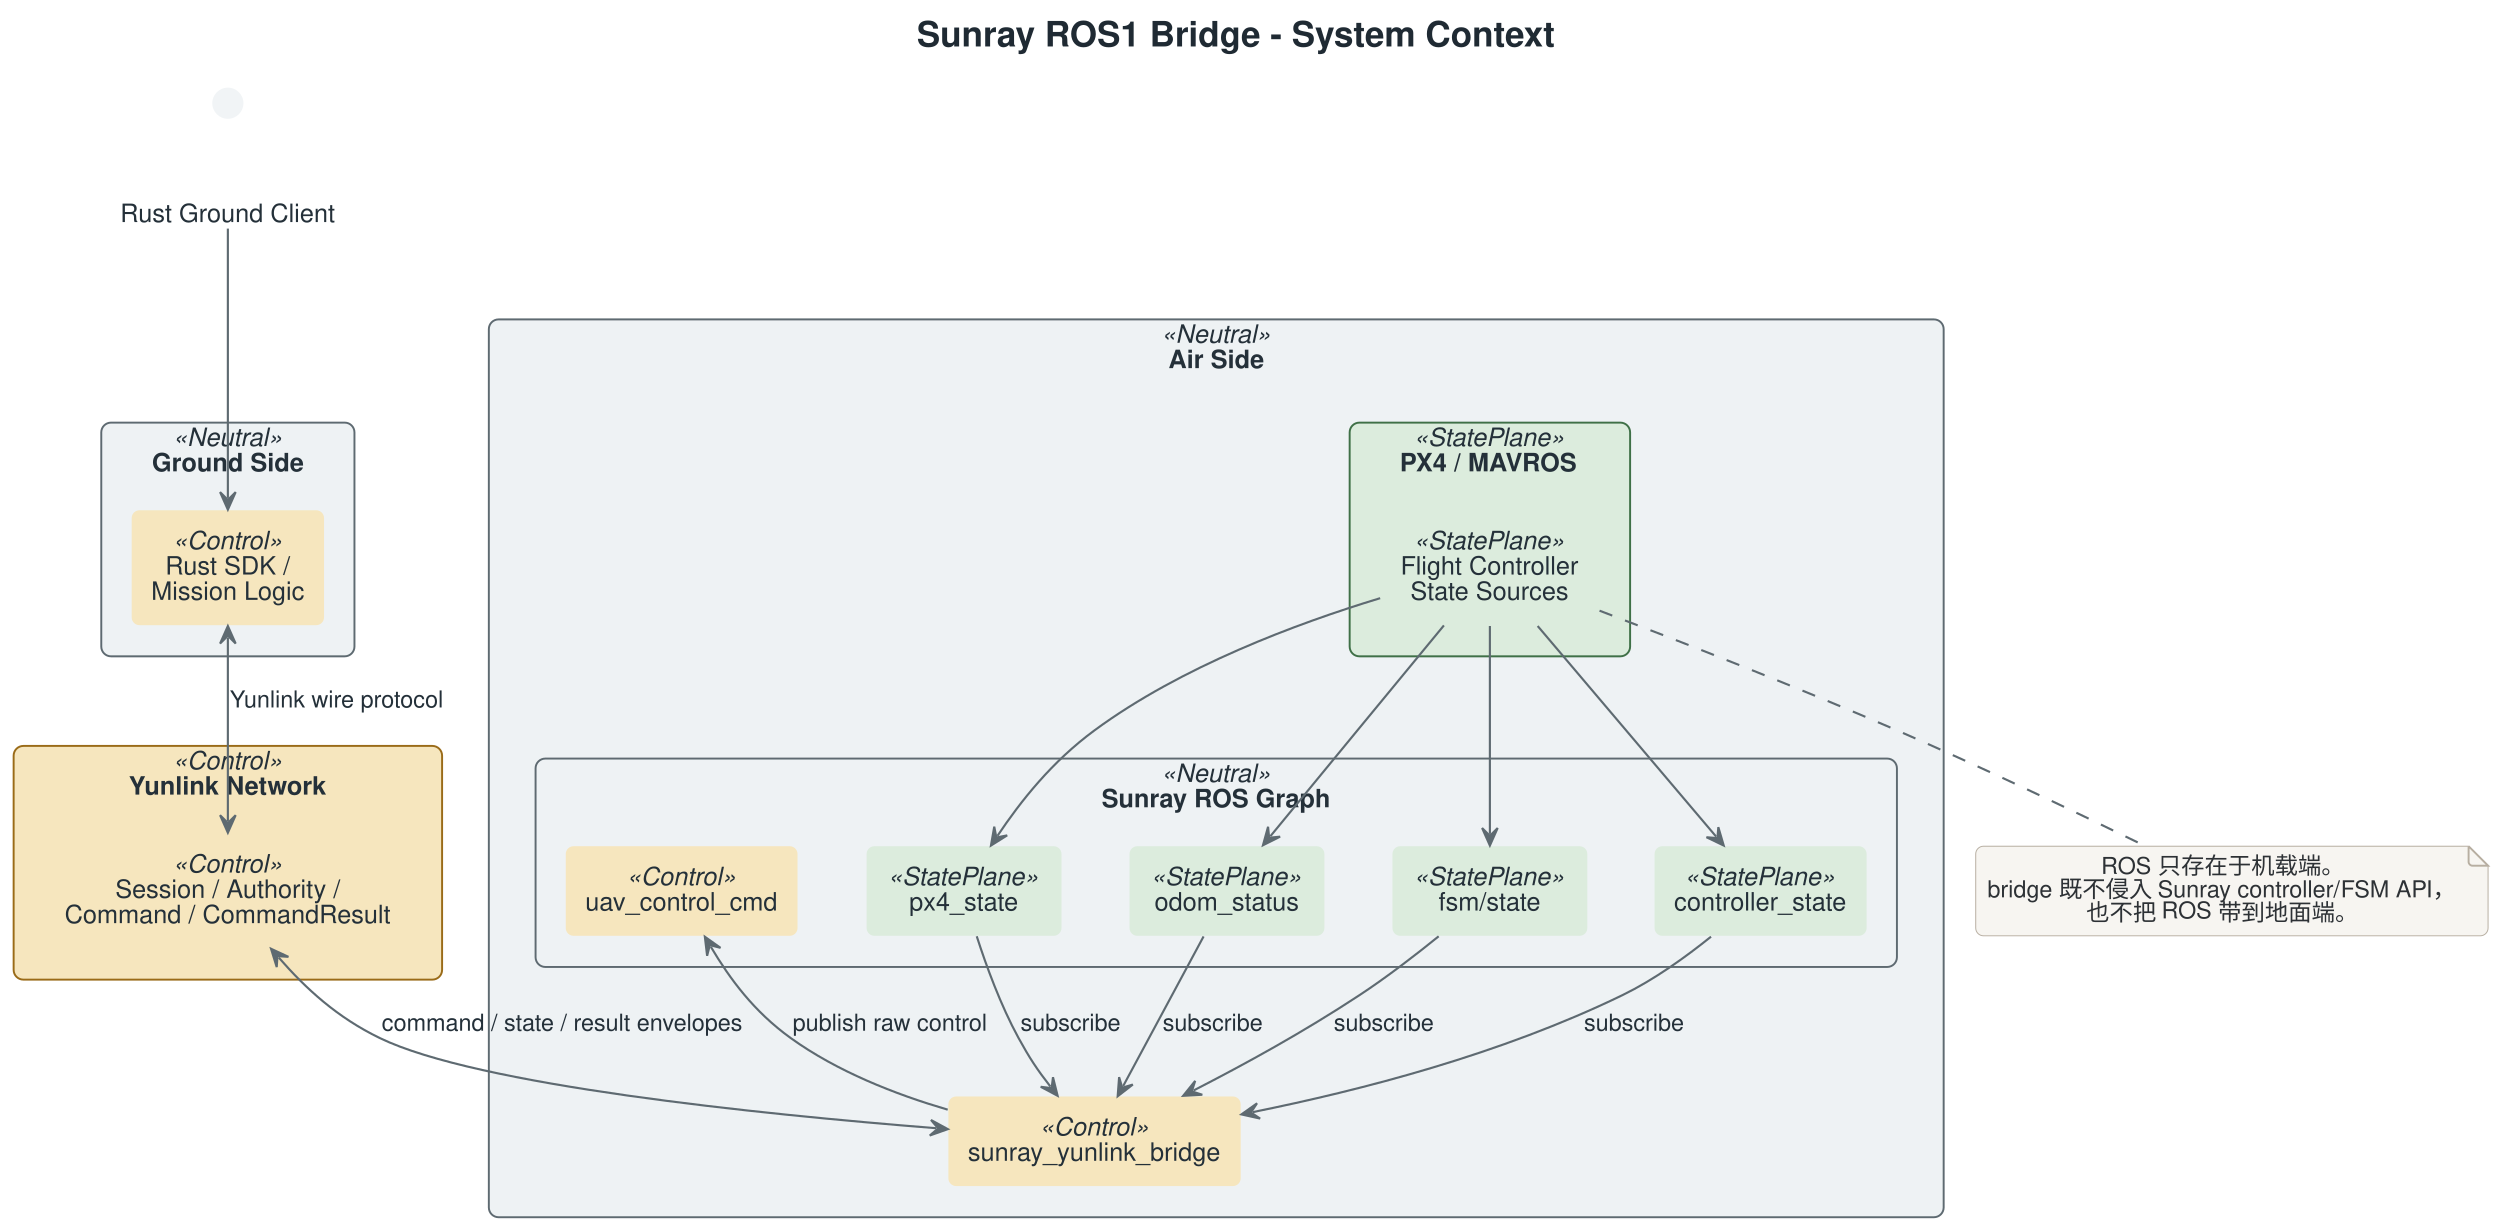
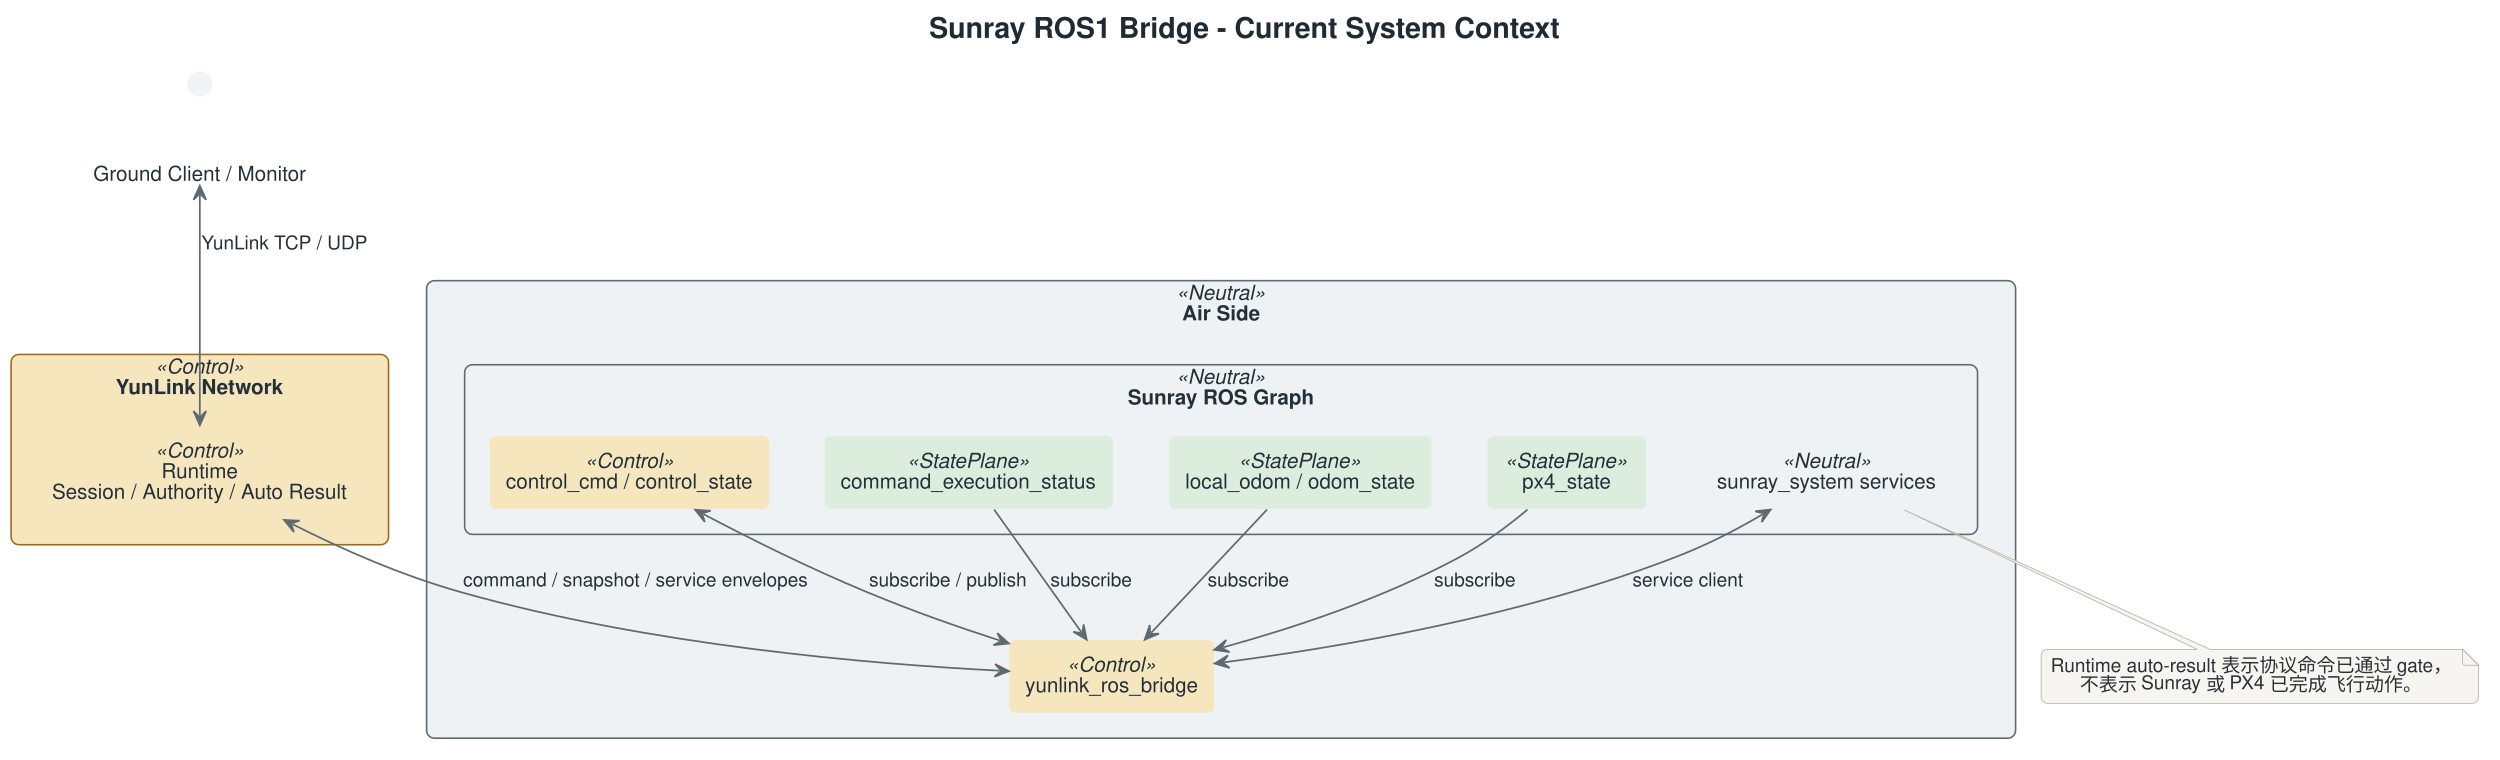
- <svg xmlns="http://www.w3.org/2000/svg" contentStyleType="text/css" data-diagram-type="DESCRIPTION" height="920.208px" preserveAspectRatio="none" style="width:1872px;height:920px;background:#FFFFFF;" version="1.1" viewBox="0 0 1872 920" width="1872.5px" zoomAndPan="magnify">
+ <svg xmlns="http://www.w3.org/2000/svg" contentStyleType="text/css" data-diagram-type="DESCRIPTION" height="698.542px" preserveAspectRatio="none" style="width:2299px;height:698px;background:#FFFFFF;" version="1.1" viewBox="0 0 2299 698" width="2299.792px" zoomAndPan="magnify">
  <defs />
  <g>
    <g class="title" data-source-line="2">
-       <text fill="#1F2A33" font-family="'Helvetica'" font-size="26.25" font-weight="bold" lengthAdjust="spacing" textLength="479.908" x="686.477" y="34.796">Sunray ROS1 Bridge - System Context</text>
+       <text fill="#1F2A33" font-family="'Helvetica'" font-size="26.25" font-weight="700" lengthAdjust="spacing" textLength="581.999" x="854.424" y="34.796">Sunray ROS1 Bridge - Current System Context</text>
    </g>
-     <g class="cluster" data-qualified-name="Ground Side" data-source-line="6" id="ent0003">
-       <rect fill="#EEF2F4" height="175" rx="7.292" ry="7.292" style="stroke:#5E6A71;stroke-width:1.458;" width="189.583" x="75.833" y="316.458" />
-       <text fill="#243039" font-family="'Helvetica'" font-size="18.958" font-style="italic" lengthAdjust="spacing" textLength="82.202" x="129.524" y="333.973">«Neutral»</text>
-       <text fill="#243039" font-family="'Helvetica'" font-size="18.958" font-weight="bold" lengthAdjust="spacing" textLength="113.75" x="113.75" y="352.932">Ground Side</text>
+     <g class="cluster" data-qualified-name="YunLink Network" data-source-line="6" id="ent0003">
+       <rect fill="#F6E6BE" height="175" rx="7.292" ry="7.292" style="stroke:#9A6B18;stroke-width:1.458;" width="347.083" x="10.208" y="325.938" />
+       <text fill="#243039" font-family="'Helvetica'" font-size="18.958" font-style="italic" lengthAdjust="spacing" textLength="82.202" x="142.649" y="343.452">«Control»</text>
+       <text fill="#243039" font-family="'Helvetica'" font-size="18.958" font-weight="700" lengthAdjust="spacing" textLength="154.842" x="106.329" y="362.411">YunLink Network</text>
    </g>
-     <g class="cluster" data-qualified-name="Yunlink Network" data-source-line="10" id="ent0005">
-       <rect fill="#F6E6BE" height="175" rx="7.292" ry="7.292" style="stroke:#9A6B18;stroke-width:1.458;" width="320.833" x="10.208" y="558.542" />
-       <text fill="#243039" font-family="'Helvetica'" font-size="18.958" font-style="italic" lengthAdjust="spacing" textLength="82.202" x="129.524" y="576.057">«Control»</text>
-       <text fill="#243039" font-family="'Helvetica'" font-size="18.958" font-weight="bold" lengthAdjust="spacing" textLength="148.529" x="96.361" y="595.015">Yunlink Network</text>
+     <g class="cluster" data-qualified-name="Air Side" data-source-line="10" id="ent0005">
+       <rect fill="#EEF2F4" height="420.729" rx="7.292" ry="7.292" style="stroke:#5E6A71;stroke-width:1.458;" width="1461.25" x="392.292" y="258.125" />
+       <text fill="#243039" font-family="'Helvetica'" font-size="18.958" font-style="italic" lengthAdjust="spacing" textLength="82.202" x="1081.816" y="275.64">«Neutral»</text>
+       <text fill="#243039" font-family="'Helvetica'" font-size="18.958" font-weight="700" lengthAdjust="spacing" textLength="71.64" x="1087.097" y="294.598">Air Side</text>
    </g>
-     <g class="cluster" data-qualified-name="Air Side" data-source-line="14" id="ent0007">
-       <rect fill="#EEF2F4" height="672.292" rx="7.292" ry="7.292" style="stroke:#5E6A71;stroke-width:1.458;" width="1089.375" x="366.042" y="239.167" />
-       <text fill="#243039" font-family="'Helvetica'" font-size="18.958" font-style="italic" lengthAdjust="spacing" textLength="82.202" x="869.628" y="256.682">«Neutral»</text>
-       <text fill="#243039" font-family="'Helvetica'" font-size="18.958" font-weight="bold" lengthAdjust="spacing" textLength="71.64" x="874.909" y="275.64">Air Side</text>
+     <g class="cluster" data-qualified-name="Air Side.Sunray ROS Graph" data-source-line="13" id="ent0007">
+       <rect fill="#EEF2F4" height="156.042" rx="7.292" ry="7.292" style="stroke:#5E6A71;stroke-width:1.458;" width="1391.25" x="427.292" y="335.417" />
+       <text fill="#243039" font-family="'Helvetica'" font-size="18.958" font-style="italic" lengthAdjust="spacing" textLength="82.202" x="1081.816" y="352.932">«Neutral»</text>
+       <text fill="#243039" font-family="'Helvetica'" font-size="18.958" font-weight="700" lengthAdjust="spacing" textLength="171.717" x="1037.058" y="371.89">Sunray ROS Graph</text>
    </g>
-     <g class="cluster" data-qualified-name="Air Side.Sunray ROS Graph" data-source-line="17" id="ent0009">
-       <rect fill="#EEF2F4" height="156.042" rx="7.292" ry="7.292" style="stroke:#5E6A71;stroke-width:1.458;" width="1019.375" x="401.042" y="568.021" />
-       <text fill="#243039" font-family="'Helvetica'" font-size="18.958" font-style="italic" lengthAdjust="spacing" textLength="82.202" x="869.628" y="585.536">«Neutral»</text>
-       <text fill="#243039" font-family="'Helvetica'" font-size="18.958" font-weight="bold" lengthAdjust="spacing" textLength="171.717" x="824.87" y="604.494">Sunray ROS Graph</text>
+     <g class="entity" data-qualified-name="YunLink Network.Network" data-source-line="7" id="ent0004">
+       <rect fill="#F6E6BE" height="86.042" rx="5.833" ry="5.833" width="301.036" x="33.235" y="391.562" />
+       <text fill="#243039" font-family="'Helvetica'" font-size="18.958" font-style="italic" lengthAdjust="spacing" textLength="82.202" x="142.652" y="420.744">«Control»</text>
+       <text fill="#243039" font-family="'Helvetica'" font-size="18.958" lengthAdjust="spacing" textLength="70.594" x="148.456" y="439.702">Runtime</text>
+       <text fill="#243039" font-family="'Helvetica'" font-size="18.958" lengthAdjust="spacing" textLength="271.869" x="47.819" y="458.661">Session / Authority / Auto Result</text>
    </g>
-     <g class="cluster" data-qualified-name="Air Side.PX4 . MAVROS" data-source-line="25" id="ent0015">
-       <rect fill="#DCECDD" height="175" rx="7.292" ry="7.292" style="stroke:#3F7047;stroke-width:1.458;" width="210" x="1010.625" y="316.458" />
-       <text fill="#243039" font-family="'Helvetica'" font-size="18.958" font-style="italic" lengthAdjust="spacing" textLength="113.843" x="1058.704" y="333.973">«StatePlane»</text>
-       <text fill="#243039" font-family="'Helvetica'" font-size="18.958" font-weight="bold" lengthAdjust="spacing" textLength="134.847" x="1048.202" y="352.932">PX4 / MAVROS</text>
+     <g class="entity" data-qualified-name="Air Side.Bridge" data-source-line="11" id="ent0006">
+       <rect fill="#F6E6BE" height="67.083" rx="5.833" ry="5.833" width="188.304" x="928.142" y="588.438" />
+       <text fill="#243039" font-family="'Helvetica'" font-size="18.958" font-style="italic" lengthAdjust="spacing" textLength="82.202" x="981.192" y="617.619">«Control»</text>
+       <text fill="#243039" font-family="'Helvetica'" font-size="18.958" lengthAdjust="spacing" textLength="159.137" x="942.725" y="636.577">yunlink_ros_bridge</text>
    </g>
-     <g class="entity" data-qualified-name="Ground Side.RustSdk" data-source-line="7" id="ent0004">
-       <rect fill="#F6E6BE" height="86.042" rx="5.833" ry="5.833" width="144.018" x="98.612" y="382.083" />
-       <text fill="#243039" font-family="'Helvetica'" font-size="18.958" font-style="italic" lengthAdjust="spacing" textLength="82.202" x="129.521" y="411.265">«Control»</text>
-       <text fill="#243039" font-family="'Helvetica'" font-size="18.958" lengthAdjust="spacing" textLength="93.764" x="123.74" y="430.223">Rust SDK /</text>
-       <text fill="#243039" font-family="'Helvetica'" font-size="18.958" lengthAdjust="spacing" textLength="114.852" x="113.196" y="449.182">Mission Logic</text>
+     <g class="entity" data-qualified-name="Air Side.Sunray ROS Graph.Odom" data-source-line="14" id="ent0008">
+       <rect fill="#DCECDD" height="67.083" rx="5.833" ry="5.833" width="240.995" x="1075.331" y="401.042" />
+       <text fill="#243039" font-family="'Helvetica'" font-size="18.958" font-style="italic" lengthAdjust="spacing" textLength="113.843" x="1138.907" y="430.223">«StatePlane»</text>
+       <text fill="#243039" font-family="'Helvetica'" font-size="18.958" lengthAdjust="spacing" textLength="211.828" x="1089.915" y="449.182">local_odom / odom_state</text>
    </g>
-     <g class="entity" data-qualified-name="Yunlink Network.Network" data-source-line="11" id="ent0006">
-       <rect fill="#F6E6BE" height="86.042" rx="5.833" ry="5.833" width="273.607" x="33.819" y="624.167" />
-       <text fill="#243039" font-family="'Helvetica'" font-size="18.958" font-style="italic" lengthAdjust="spacing" textLength="82.202" x="129.521" y="653.348">«Control»</text>
-       <text fill="#243039" font-family="'Helvetica'" font-size="18.958" lengthAdjust="spacing" textLength="168.598" x="86.323" y="672.307">Session / Authority /</text>
-       <text fill="#243039" font-family="'Helvetica'" font-size="18.958" lengthAdjust="spacing" textLength="244.44" x="48.402" y="691.265">Command / CommandResult</text>
+     <g class="entity" data-qualified-name="Air Side.Sunray ROS Graph.Px4State" data-source-line="15" id="ent0009">
+       <rect fill="#DCECDD" height="67.083" rx="5.833" ry="5.833" width="145.926" x="1367.873" y="401.042" />
+       <text fill="#243039" font-family="'Helvetica'" font-size="18.958" font-style="italic" lengthAdjust="spacing" textLength="113.843" x="1383.915" y="430.223">«StatePlane»</text>
+       <text fill="#243039" font-family="'Helvetica'" font-size="18.958" lengthAdjust="spacing" textLength="82.211" x="1399.73" y="449.182">px4_state</text>
    </g>
-     <g class="entity" data-qualified-name="Air Side.Bridge" data-source-line="15" id="ent0008">
-       <rect fill="#F6E6BE" height="67.083" rx="5.833" ry="5.833" width="218.87" x="710.15" y="821.042" />
-       <text fill="#243039" font-family="'Helvetica'" font-size="18.958" font-style="italic" lengthAdjust="spacing" textLength="82.202" x="778.484" y="850.223">«Control»</text>
-       <text fill="#243039" font-family="'Helvetica'" font-size="18.958" lengthAdjust="spacing" textLength="189.704" x="724.733" y="869.182">sunray_yunlink_bridge</text>
+     <g class="entity" data-qualified-name="Air Side.Sunray ROS Graph.Control" data-source-line="16" id="ent0010">
+       <rect fill="#F6E6BE" height="67.083" rx="5.833" ry="5.833" width="256.778" x="450.567" y="401.042" />
+       <text fill="#243039" font-family="'Helvetica'" font-size="18.958" font-style="italic" lengthAdjust="spacing" textLength="82.202" x="537.855" y="430.223">«Control»</text>
+       <text fill="#243039" font-family="'Helvetica'" font-size="18.958" lengthAdjust="spacing" textLength="227.611" x="465.15" y="449.182">control_cmd / control_state</text>
    </g>
-     <g class="entity" data-qualified-name="Air Side.Sunray ROS Graph.Px4Topic" data-source-line="18" id="ent0010">
-       <rect fill="#DCECDD" height="67.083" rx="5.833" ry="5.833" width="145.926" x="648.915" y="633.646" />
-       <text fill="#243039" font-family="'Helvetica'" font-size="18.958" font-style="italic" lengthAdjust="spacing" textLength="113.843" x="664.956" y="662.827">«StatePlane»</text>
-       <text fill="#243039" font-family="'Helvetica'" font-size="18.958" lengthAdjust="spacing" textLength="82.211" x="680.772" y="681.786">px4_state</text>
+     <g class="entity" data-qualified-name="Air Side.Sunray ROS Graph.Execution" data-source-line="17" id="ent0011">
+       <rect fill="#DCECDD" height="67.083" rx="5.833" ry="5.833" width="265.229" x="758.421" y="401.042" />
+       <text fill="#243039" font-family="'Helvetica'" font-size="18.958" font-style="italic" lengthAdjust="spacing" textLength="113.843" x="834.114" y="430.223">«StatePlane»</text>
+       <text fill="#243039" font-family="'Helvetica'" font-size="18.958" lengthAdjust="spacing" textLength="236.063" x="773.004" y="449.182">command_execution_status</text>
    </g>
-     <g class="entity" data-qualified-name="Air Side.Sunray ROS Graph.OdomTopic" data-source-line="19" id="ent0011">
-       <rect fill="#DCECDD" height="67.083" rx="5.833" ry="5.833" width="145.926" x="845.79" y="633.646" />
-       <text fill="#243039" font-family="'Helvetica'" font-size="18.958" font-style="italic" lengthAdjust="spacing" textLength="113.843" x="861.831" y="662.827">«StatePlane»</text>
-       <text fill="#243039" font-family="'Helvetica'" font-size="18.958" lengthAdjust="spacing" textLength="108.548" x="864.479" y="681.786">odom_status</text>
-     </g>
-     <g class="entity" data-qualified-name="Air Side.Sunray ROS Graph.FsmTopic" data-source-line="20" id="ent0012">
-       <rect fill="#DCECDD" height="67.083" rx="5.833" ry="5.833" width="145.926" x="1042.665" y="633.646" />
-       <text fill="#243039" font-family="'Helvetica'" font-size="18.958" font-style="italic" lengthAdjust="spacing" textLength="113.843" x="1058.706" y="662.827">«StatePlane»</text>
-       <text fill="#243039" font-family="'Helvetica'" font-size="18.958" lengthAdjust="spacing" textLength="76.907" x="1077.174" y="681.786">fsm/state</text>
-     </g>
-     <g class="entity" data-qualified-name="Air Side.Sunray ROS Graph.CtrlTopic" data-source-line="21" id="ent0013">
-       <rect fill="#DCECDD" height="67.083" rx="5.833" ry="5.833" width="158.783" x="1238.942" y="633.646" />
-       <text fill="#243039" font-family="'Helvetica'" font-size="18.958" font-style="italic" lengthAdjust="spacing" textLength="113.843" x="1261.412" y="662.827">«StatePlane»</text>
-       <text fill="#243039" font-family="'Helvetica'" font-size="18.958" lengthAdjust="spacing" textLength="129.617" x="1253.525" y="681.786">controller_state</text>
-     </g>
-     <g class="entity" data-qualified-name="Air Side.Sunray ROS Graph.CmdTopic" data-source-line="22" id="ent0014">
-       <rect fill="#F6E6BE" height="67.083" rx="5.833" ry="5.833" width="173.539" x="423.646" y="633.646" />
-       <text fill="#243039" font-family="'Helvetica'" font-size="18.958" font-style="italic" lengthAdjust="spacing" textLength="82.202" x="469.314" y="662.827">«Control»</text>
-       <text fill="#243039" font-family="'Helvetica'" font-size="18.958" lengthAdjust="spacing" textLength="144.372" x="438.229" y="681.786">uav_control_cmd</text>
-     </g>
-     <g class="entity" data-qualified-name="Air Side.PX4 . MAVROS.Px4" data-source-line="26" id="ent0016">
-       <rect fill="#DCECDD" height="86.042" rx="5.833" ry="5.833" width="162.977" x="1034.133" y="382.083" />
-       <text fill="#243039" font-family="'Helvetica'" font-size="18.958" font-style="italic" lengthAdjust="spacing" textLength="113.843" x="1058.7" y="411.265">«StatePlane»</text>
-       <text fill="#243039" font-family="'Helvetica'" font-size="18.958" lengthAdjust="spacing" textLength="133.81" x="1048.717" y="430.223">Flight Controller</text>
-       <text fill="#243039" font-family="'Helvetica'" font-size="18.958" lengthAdjust="spacing" textLength="119.082" x="1056.081" y="449.182">State Sources</text>
+     <g class="entity" data-qualified-name="Air Side.Sunray ROS Graph.Services" data-source-line="18" id="ent0012">
+       <rect fill="#EEF2F4" height="67.083" rx="5.833" ry="5.833" width="231.451" x="1564.281" y="401.042" />
+       <text fill="#243039" font-family="'Helvetica'" font-size="18.958" font-style="italic" lengthAdjust="spacing" textLength="82.202" x="1638.906" y="430.223">«Neutral»</text>
+       <text fill="#243039" font-family="'Helvetica'" font-size="18.958" lengthAdjust="spacing" textLength="202.284" x="1578.865" y="449.182">sunray_system services</text>
    </g>
    <g class="entity" data-qualified-name="Ground" data-source-line="4" id="ent0002">
-       <ellipse cx="170.618" cy="77.292" fill="#F1F4F6" rx="11.667" ry="11.667" />
-       <path d="M170.618,88.958 L170.618,128.333 M151.66,100.625 L189.577,100.625 M170.618,128.333 L151.66,150.208 M170.618,128.333 L189.577,150.208" fill="none" />
-       <text fill="#243039" font-family="'Helvetica'" font-size="18.958" lengthAdjust="spacing" textLength="161.22" x="90.008" y="166.265">Rust Ground Client</text>
+       <ellipse cx="183.745" cy="77.292" fill="#F1F4F6" rx="11.667" ry="11.667" />
+       <path d="M183.745,88.958 L183.745,128.333 M164.786,100.625 L202.703,100.625 M183.745,128.333 L164.786,150.208 M183.745,128.333 L202.703,150.208" fill="none" />
+       <text fill="#243039" font-family="'Helvetica'" font-size="18.958" lengthAdjust="spacing" textLength="195.989" x="85.75" y="166.265">Ground Client / Monitor</text>
    </g>
-     <g class="entity" data-qualified-name="GMN29" data-source-line="46" id="ent0030">
-       <path d="M1479.421,639.479 L1479.421,694.896 A5.833,5.833 0 0 0 1485.254,700.729 L1857.237,700.729 A5.833,5.833 0 0 0 1863.071,694.896 L1863.071,648.229 L1848.487,633.646 L1485.254,633.646 A5.833,5.833 0 0 0 1479.421,639.479" fill="#F7F5F1" style="stroke:#B7AEA1;stroke-width:0.729;" />
-       <path d="M1848.487,633.646 L1848.487,645.312 A2.917,2.917 0 0 0 1851.404,648.229 L1863.071,648.229 L1848.487,633.646" fill="#F7F5F1" style="stroke:#B7AEA1;stroke-width:1.458;" />
-       <text fill="#2D3135" font-family="'Helvetica'" font-size="17.5" lengthAdjust="spacing" textLength="182.784" x="1573.291" y="654.413">ROS 只存在于机载端。</text>
-       <text fill="#2D3135" font-family="'Helvetica'" font-size="17.5" lengthAdjust="spacing" textLength="353.025" x="1488.171" y="671.913">bridge 既不侵入 Sunray controller/FSM API，</text>
-       <text fill="#2D3135" font-family="'Helvetica'" font-size="17.5" lengthAdjust="spacing" textLength="205.147" x="1562.11" y="689.413">也不把 ROS 带到地面端。</text>
+     <g class="entity" data-qualified-name="GMN20" data-source-line="31" id="ent0021">
+       <path d="M1877.065,603.021 L1877.065,640.938 A5.833,5.833 0 0 0 1882.898,646.771 L2273.347,646.771 A5.833,5.833 0 0 0 2279.18,640.938 L2279.18,611.771 L2264.597,597.188 L2032.26,597.188 L1750.715,468.81 L2020.594,597.188 L1882.898,597.188 A5.833,5.833 0 0 0 1877.065,603.021" fill="#F7F5F1" style="stroke:#B7AEA1;stroke-width:0.729;" />
+       <path d="M2264.597,597.188 L2264.597,608.854 A2.917,2.917 0 0 0 2267.513,611.771 L2279.18,611.771 L2264.597,597.188" fill="#F7F5F1" style="stroke:#B7AEA1;stroke-width:0.729;" />
+       <text fill="#2D3135" font-family="'Helvetica'" font-size="17.5" lengthAdjust="spacing" textLength="371.49" x="1885.815" y="617.955">Runtime auto-result 表示协议命令已通过 gate，</text>
+       <text fill="#2D3135" font-family="'Helvetica'" font-size="17.5" lengthAdjust="spacing" textLength="317.974" x="1912.573" y="635.455">不表示 Sunray 或 PX4 已完成飞行动作。</text>
    </g>
-     <g class="link" data-entity-1="ent0002" data-entity-2="ent0004" data-link-type="dependency" data-source-line="30" id="lnk17">
-       <path d="M170.625,171.165 C170.625,230.46 170.625,317.931 170.625,372.867" fill="none" id="Ground-to-RustSdk" style="stroke:#5E6A71;stroke-width:1.604;" />
-       <polygon fill="#5E6A71" points="170.625,381.617,176.458,368.492,170.625,374.325,164.792,368.492,170.625,381.617" style="stroke:#5E6A71;stroke-width:1.604;" />
+     <g class="link" data-entity-1="ent0002" data-entity-2="ent0004" data-link-type="dependency" data-source-line="22" id="lnk13">
+       <path d="M183.75,179.404 C183.75,240.829 183.75,325.296 183.75,382.36" fill="none" id="Ground-Network" style="stroke:#5E6A71;stroke-width:1.604;" />
+       <polygon fill="#5E6A71" points="183.75,170.654,177.917,183.779,183.75,177.946,189.583,183.779,183.75,170.654" style="stroke:#5E6A71;stroke-width:1.604;" />
+       <polygon fill="#5E6A71" points="183.75,391.11,189.583,377.985,183.75,383.819,177.917,377.985,183.75,391.11" style="stroke:#5E6A71;stroke-width:1.604;" />
+       <text fill="#243039" font-family="'Helvetica'" font-size="17.5" lengthAdjust="spacing" textLength="154.637" x="185.208" y="229.309">YunLink TCP / UDP</text>
    </g>
-     <g class="link" data-entity-1="ent0004" data-entity-2="ent0006" data-link-type="dependency" data-source-line="31" id="lnk18">
-       <path d="M170.625,477.517 C170.625,521.106 170.625,571.215 170.625,614.79" fill="none" id="RustSdk-Network" style="stroke:#5E6A71;stroke-width:1.604;" />
-       <polygon fill="#5E6A71" points="170.625,468.767,164.792,481.892,170.625,476.058,176.458,481.892,170.625,468.767" style="stroke:#5E6A71;stroke-width:1.604;" />
-       <polygon fill="#5E6A71" points="170.625,623.54,176.458,610.415,170.625,616.248,164.792,610.415,170.625,623.54" style="stroke:#5E6A71;stroke-width:1.604;" />
-       <text fill="#243039" font-family="'Helvetica'" font-size="17.5" lengthAdjust="spacing" textLength="161.465" x="172.083" y="529.725">Yunlink wire protocol</text>
+     <g class="link" data-entity-1="ent0004" data-entity-2="ent0006" data-link-type="dependency" data-source-line="23" id="lnk14">
+       <path d="M268.987,482.081 C315.1,505.312 367.69,528.69 424.375,544.688 C597.829,593.658 799.82,610.606 919.141,616.76" fill="none" id="Network-Bridge" style="stroke:#5E6A71;stroke-width:1.604;" />
+       <polygon fill="#5E6A71" points="261.173,478.144,270.27,489.259,267.685,481.424,275.519,478.839,261.173,478.144" style="stroke:#5E6A71;stroke-width:1.604;" />
+       <polygon fill="#5E6A71" points="927.879,617.21,915.072,610.709,920.597,616.835,914.471,622.36,927.879,617.21" style="stroke:#5E6A71;stroke-width:1.604;" />
+       <text fill="#243039" font-family="'Helvetica'" font-size="17.5" lengthAdjust="spacing" textLength="317.111" x="425.833" y="539.205">command / snapshot / service envelopes</text>
    </g>
-     <g class="link" data-entity-1="ent0006" data-entity-2="ent0008" data-link-type="dependency" data-source-line="32" id="lnk19">
-       <path d="M208.719,717.027 C229.354,740.608 252.438,761.804 284.375,777.292 C357.306,812.671 566.794,834.145 701.019,844.805" fill="none" id="Network-Bridge" style="stroke:#5E6A71;stroke-width:1.604;" />
-       <polygon fill="#5E6A71" points="202.956,710.442,207.21,724.16,207.758,715.929,215.989,716.477,202.956,710.442" style="stroke:#5E6A71;stroke-width:1.604;" />
-       <polygon fill="#5E6A71" points="709.742,845.498,697.12,838.644,702.473,844.921,696.196,850.274,709.742,845.498" style="stroke:#5E6A71;stroke-width:1.604;" />
-       <text fill="#243039" font-family="'Helvetica'" font-size="17.5" lengthAdjust="spacing" textLength="271.387" x="285.833" y="771.809">command / state / result envelopes</text>
+     <g class="link" data-entity-1="ent0008" data-entity-2="ent0006" data-link-type="dependency" data-source-line="24" id="lnk15">
+       <path d="M1165.208,468.592 C1133.49,502.323 1090.223,548.319 1058.607,581.919" fill="none" id="Odom-to-Bridge" style="stroke:#5E6A71;stroke-width:1.604;" />
+       <polygon fill="#5E6A71" points="1052.61,588.292,1065.853,582.731,1057.607,582.981,1057.357,574.736,1052.61,588.292" style="stroke:#5E6A71;stroke-width:1.604;" />
+       <text fill="#243039" font-family="'Helvetica'" font-size="17.5" lengthAdjust="spacing" textLength="74.896" x="1110.521" y="539.205">subscribe</text>
    </g>
-     <g class="link" data-entity-1="ent0016" data-entity-2="ent0010" data-link-type="dependency" data-source-line="34" id="lnk20">
-       <path d="M1033.463,447.913 C970.74,466.929 884.377,499.202 819.583,546.875 C787.529,570.471 764.569,599.593 746.894,625.902" fill="none" id="Px4-to-Px4Topic" style="stroke:#5E6A71;stroke-width:1.604;" />
-       <polygon fill="#5E6A71" points="742.015,633.165,754.176,625.523,746.081,627.112,744.492,619.017,742.015,633.165" style="stroke:#5E6A71;stroke-width:1.604;" />
+     <g class="link" data-entity-1="ent0009" data-entity-2="ent0006" data-link-type="dependency" data-source-line="25" id="lnk16">
+       <path d="M1404.71,468.621 C1386.744,483.569 1364.096,500.587 1341.667,512.604 C1269.946,551.017 1190.386,577.202 1124.936,595.242" fill="none" id="Px4State-to-Bridge" style="stroke:#5E6A71;stroke-width:1.604;" />
+       <polygon fill="#5E6A71" points="1116.5,597.567,1130.703,599.703,1123.53,595.629,1127.603,588.456,1116.5,597.567" style="stroke:#5E6A71;stroke-width:1.604;" />
+       <text fill="#243039" font-family="'Helvetica'" font-size="17.5" lengthAdjust="spacing" textLength="74.896" x="1318.8" y="539.205">subscribe</text>
    </g>
-     <g class="link" data-entity-1="ent0016" data-entity-2="ent0011" data-link-type="dependency" data-source-line="35" id="lnk21">
-       <path d="M1081.194,468.315 C1062.104,491.458 1037.969,520.756 1016.458,546.875 C992.527,575.954 970.869,602.298 951.255,626.17" fill="none" id="Px4-to-OdomTopic" style="stroke:#5E6A71;stroke-width:1.604;" />
-       <polygon fill="#5E6A71" points="945.7,632.931,958.539,626.493,950.329,627.297,949.525,619.087,945.7,632.931" style="stroke:#5E6A71;stroke-width:1.604;" />
+     <g class="link" data-entity-1="ent0010" data-entity-2="ent0006" data-link-type="dependency" data-source-line="26" id="lnk17">
+       <path d="M646.959,472.814 C690.33,495.652 742.875,521.938 797.708,544.688 C839.708,562.115 878.97,575.924 919.497,589.064" fill="none" id="Control-Bridge" style="stroke:#5E6A71;stroke-width:1.604;" />
+       <polygon fill="#5E6A71" points="639.217,468.738,648.112,480.014,645.668,472.135,653.548,469.691,639.217,468.738" style="stroke:#5E6A71;stroke-width:1.604;" />
+       <polygon fill="#5E6A71" points="927.821,591.763,917.135,582.166,920.885,589.514,913.537,593.264,927.821,591.763" style="stroke:#5E6A71;stroke-width:1.604;" />
+       <text fill="#243039" font-family="'Helvetica'" font-size="17.5" lengthAdjust="spacing" textLength="144.939" x="799.167" y="539.205">subscribe / publish</text>
    </g>
-     <g class="link" data-entity-1="ent0016" data-entity-2="ent0013" data-link-type="dependency" data-source-line="36" id="lnk22">
-       <path d="M1151.398,468.767 C1191.181,515.71 1248.917,583.834 1285.069,626.476" fill="none" id="Px4-to-CtrlTopic" style="stroke:#5E6A71;stroke-width:1.604;" />
-       <polygon fill="#5E6A71" points="1290.727,633.15,1286.689,619.366,1286.012,627.588,1277.79,626.911,1290.727,633.15" style="stroke:#5E6A71;stroke-width:1.604;" />
+     <g class="link" data-entity-1="ent0011" data-entity-2="ent0006" data-link-type="dependency" data-source-line="27" id="lnk18">
+       <path d="M914.2,468.592 C938.19,502.323 970.376,547.563 994.293,581.163" fill="none" id="Execution-to-Bridge" style="stroke:#5E6A71;stroke-width:1.604;" />
+       <polygon fill="#5E6A71" points="999.367,588.292,996.508,574.216,995.138,582.351,987.003,580.982,999.367,588.292" style="stroke:#5E6A71;stroke-width:1.604;" />
+       <text fill="#243039" font-family="'Helvetica'" font-size="17.5" lengthAdjust="spacing" textLength="74.896" x="965.985" y="539.205">subscribe</text>
    </g>
-     <g class="link" data-entity-1="ent0016" data-entity-2="ent0012" data-link-type="dependency" data-source-line="37" id="lnk23">
-       <path d="M1115.625,468.767 C1115.625,515.71 1115.625,581.758 1115.625,624.4" fill="none" id="Px4-to-FsmTopic" style="stroke:#5E6A71;stroke-width:1.604;" />
-       <polygon fill="#5E6A71" points="1115.625,633.15,1121.458,620.025,1115.625,625.858,1109.792,620.025,1115.625,633.15" style="stroke:#5E6A71;stroke-width:1.604;" />
-     </g>
-     <g class="link" data-entity-1="ent0008" data-entity-2="ent0014" data-link-type="dependency" data-source-line="39" id="lnk24">
-       <path d="M709.64,830.915 C670.09,819.35 626.719,802.229 592.083,777.292 C564.506,757.444 546.588,733.074 532.267,708.953" fill="none" id="Bridge-to-CmdTopic" style="stroke:#5E6A71;stroke-width:1.604;" />
-       <polygon fill="#5E6A71" points="527.8,701.429,529.485,715.693,531.523,707.699,539.516,709.737,527.8,701.429" style="stroke:#5E6A71;stroke-width:1.604;" />
-       <text fill="#243039" font-family="'Helvetica'" font-size="17.5" lengthAdjust="spacing" textLength="145.905" x="593.542" y="771.809">publish raw control</text>
-     </g>
-     <g class="link" data-entity-1="ent0010" data-entity-2="ent0008" data-link-type="dependency" data-source-line="40" id="lnk25">
-       <path d="M731.383,701.079 C738.515,723.246 749.335,752.908 762.708,777.292 C770.933,792.298 776.49,800.725 786.567,813.646" fill="none" id="Px4Topic-to-Bridge" style="stroke:#5E6A71;stroke-width:1.604;" />
-       <polygon fill="#5E6A71" points="791.948,820.546,788.476,806.609,787.464,814.796,779.276,813.784,791.948,820.546" style="stroke:#5E6A71;stroke-width:1.604;" />
-       <text fill="#243039" font-family="'Helvetica'" font-size="17.5" lengthAdjust="spacing" textLength="74.896" x="764.167" y="771.809">subscribe</text>
-     </g>
-     <g class="link" data-entity-1="ent0011" data-entity-2="ent0008" data-link-type="dependency" data-source-line="41" id="lnk26">
-       <path d="M901.25,701.196 C883.123,734.927 859.121,779.59 841.053,813.189" fill="none" id="OdomTopic-to-Bridge" style="stroke:#5E6A71;stroke-width:1.604;" />
-       <polygon fill="#5E6A71" points="836.908,820.896,848.262,812.099,840.362,814.474,837.987,806.573,836.908,820.896" style="stroke:#5E6A71;stroke-width:1.604;" />
-       <text fill="#243039" font-family="'Helvetica'" font-size="17.5" lengthAdjust="spacing" textLength="74.896" x="870.625" y="771.809">subscribe</text>
-     </g>
-     <g class="link" data-entity-1="ent0012" data-entity-2="ent0008" data-link-type="dependency" data-source-line="42" id="lnk27">
-       <path d="M1077.271,701.108 C1059.683,715.342 1038.26,731.835 1017.917,745.208 C975.494,773.092 933.024,796.382 893.722,816.551" fill="none" id="FsmTopic-to-Bridge" style="stroke:#5E6A71;stroke-width:1.604;" />
-       <polygon fill="#5E6A71" points="885.938,820.546,900.278,819.743,892.425,817.217,894.951,809.364,885.938,820.546" style="stroke:#5E6A71;stroke-width:1.604;" />
-       <text fill="#243039" font-family="'Helvetica'" font-size="17.5" lengthAdjust="spacing" textLength="74.896" x="998.74" y="771.809">subscribe</text>
-     </g>
-     <g class="link" data-entity-1="ent0013" data-entity-2="ent0008" data-link-type="dependency" data-source-line="43" id="lnk28">
-       <path d="M1281.204,701.371 C1262.377,716.523 1238.533,733.688 1214.792,745.208 C1123.442,789.527 1019.653,816.228 938.132,832.736" fill="none" id="CtrlTopic-to-Bridge" style="stroke:#5E6A71;stroke-width:1.604;" />
-       <polygon fill="#5E6A71" points="929.556,834.473,943.578,837.585,936.703,833.026,941.262,826.151,929.556,834.473" style="stroke:#5E6A71;stroke-width:1.604;" />
-       <text fill="#243039" font-family="'Helvetica'" font-size="17.5" lengthAdjust="spacing" textLength="74.896" x="1186.092" y="771.809">subscribe</text>
-     </g>
-     <g class="link" data-entity-1="ent0016" data-entity-2="ent0030" data-link-type="association" data-source-line="46" id="lnk31">
-       <path d="M1197.729,457.275 C1259.431,480.754 1345.779,514.5 1420.417,546.875 C1483.854,574.394 1554.992,608.402 1605.26,632.99" fill="none" id="Px4-GMN29" style="stroke:#5E6A71;stroke-width:1.604;stroke-dasharray:10.208,10.208;" />
+     <g class="link" data-entity-1="ent0006" data-entity-2="ent0012" data-link-type="dependency" data-source-line="28" id="lnk19">
+       <path d="M1125.688,609.011 C1231.519,595.274 1397.987,567.292 1540,512.604 C1570.508,500.85 1595.087,488.096 1620.856,472.988" fill="none" id="Bridge-Services" style="stroke:#5E6A71;stroke-width:1.604;" />
+       <polygon fill="#5E6A71" points="1117.01,610.138,1130.777,614.233,1124.241,609.199,1129.275,602.663,1117.01,610.138" style="stroke:#5E6A71;stroke-width:1.604;" />
+       <polygon fill="#5E6A71" points="1628.404,468.562,1614.131,470.169,1622.114,472.25,1620.032,480.233,1628.404,468.562" style="stroke:#5E6A71;stroke-width:1.604;" />
+       <text fill="#243039" font-family="'Helvetica'" font-size="17.5" lengthAdjust="spacing" textLength="101.146" x="1501.208" y="539.205">service client</text>
    </g>
  </g>
</svg>
